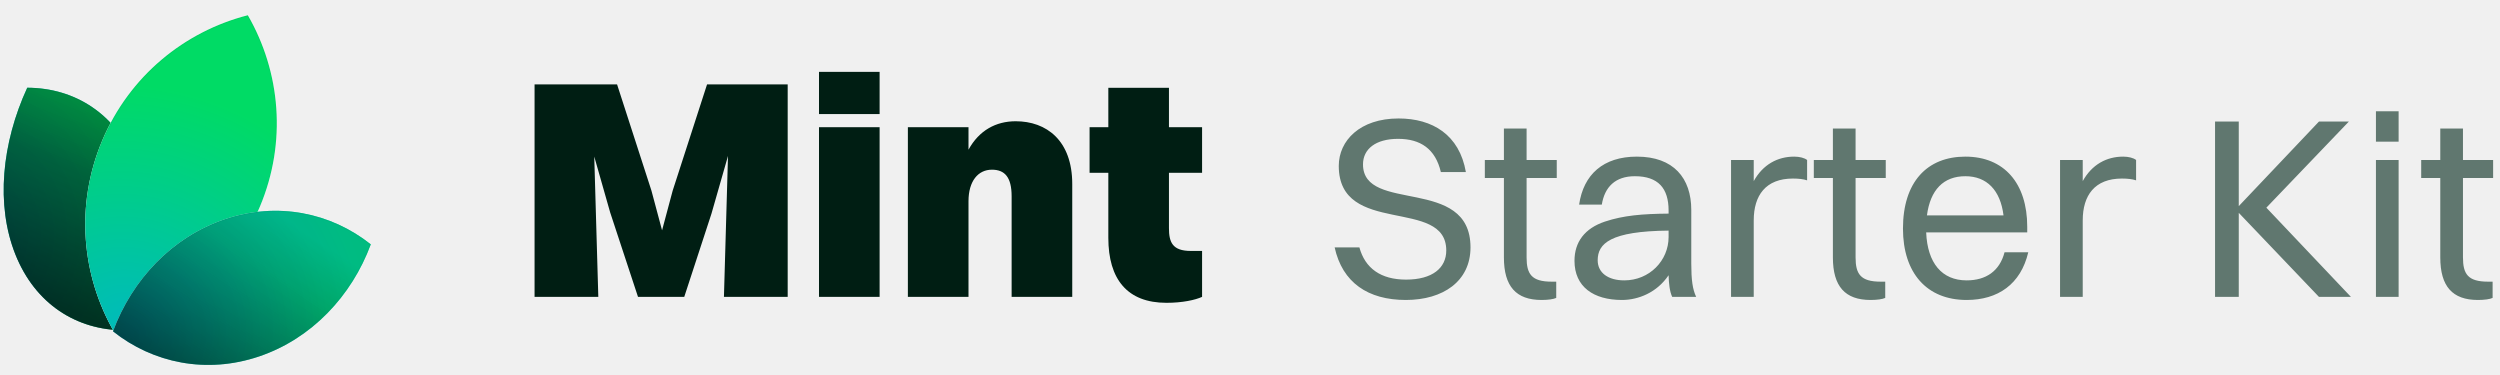
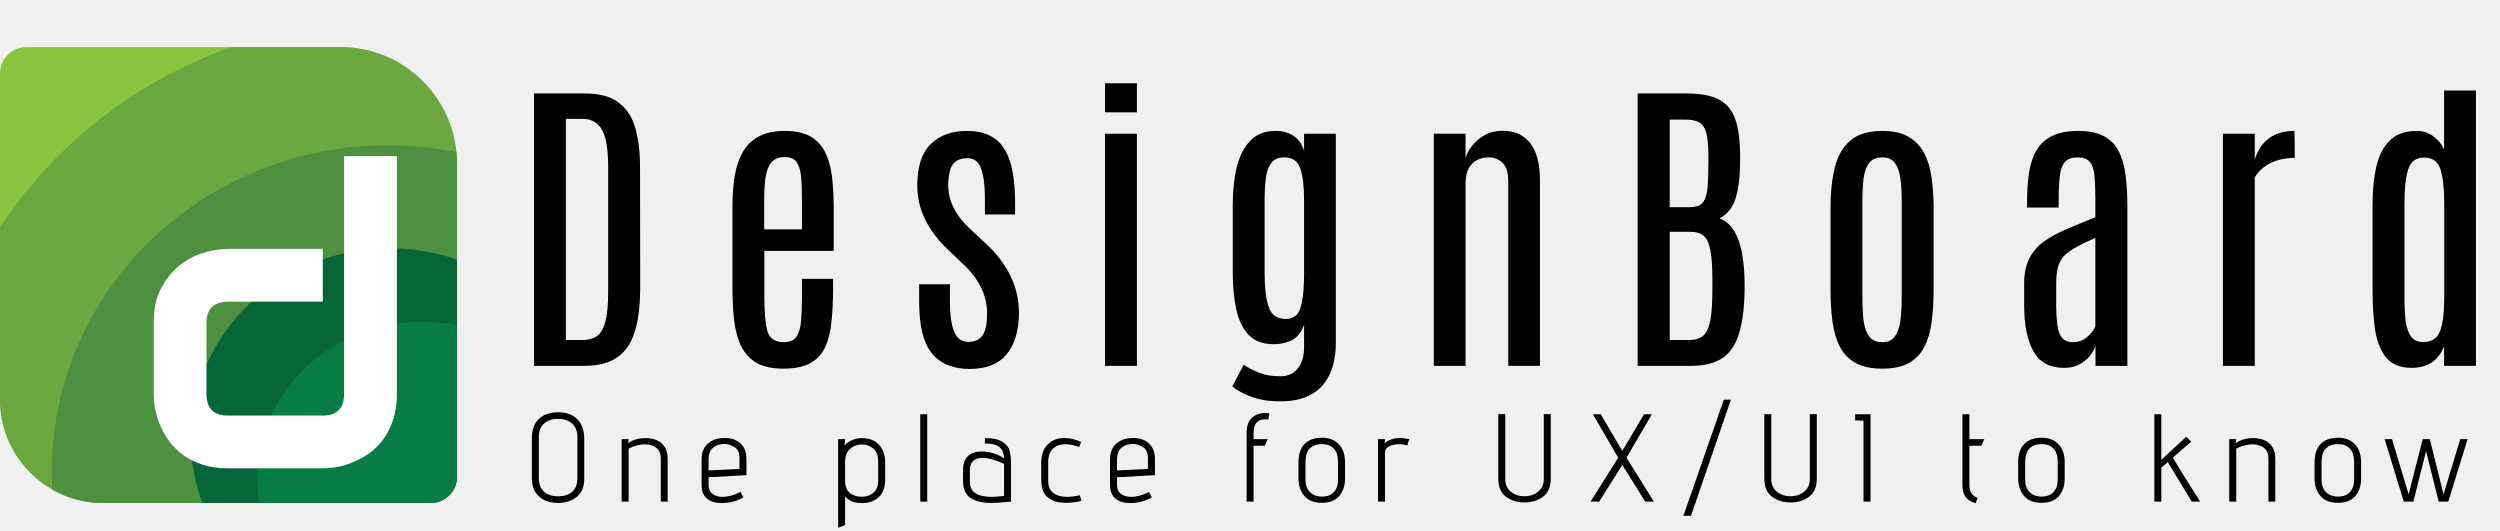
- <svg xmlns="http://www.w3.org/2000/svg" width="160" height="24" viewBox="0 0 160 24" fill="none">
-   <path d="M7.953 21.139C4.896 21.13 2.255 19.458 0.987 16.29C-0.28 13.121 0.109 9.163 1.744 5.615C4.801 5.624 7.442 7.296 8.71 10.465C9.977 13.633 9.588 17.591 7.953 21.139Z" fill="white" />
-   <path d="M7.953 21.139C4.896 21.13 2.255 19.458 0.987 16.29C-0.28 13.121 0.109 9.163 1.744 5.615C4.801 5.624 7.442 7.296 8.71 10.465C9.977 13.633 9.588 17.591 7.953 21.139Z" fill="url(#paint0_radial_115_86)" />
-   <path d="M7.953 21.139C4.896 21.13 2.255 19.458 0.987 16.29C-0.28 13.121 0.109 9.163 1.744 5.615C4.801 5.624 7.442 7.296 8.71 10.465C9.977 13.633 9.588 17.591 7.953 21.139Z" fill="black" fill-opacity="0.5" style="mix-blend-mode:hard-light" />
-   <path d="M7.953 21.139C4.896 21.13 2.255 19.458 0.987 16.29C-0.28 13.121 0.109 9.163 1.744 5.615C4.801 5.624 7.442 7.296 8.71 10.465C9.977 13.633 9.588 17.591 7.953 21.139Z" fill="url(#paint1_linear_115_86)" fill-opacity="0.5" style="mix-blend-mode:hard-light" />
-   <path d="M7.935 21.111C4.897 21.096 2.274 19.431 1.013 16.279C-0.248 13.124 0.136 9.182 1.762 5.643C4.8 5.659 7.423 7.324 8.684 10.476C9.945 13.63 9.561 17.572 7.935 21.111Z" stroke="url(#paint2_linear_115_86)" stroke-opacity="0.05" stroke-width="0.056" />
-   <path d="M7.31 21.257C11.354 20.221 14.884 17.375 16.628 13.236C18.373 9.097 17.945 4.587 15.86 0.976C11.816 2.012 8.287 4.858 6.542 8.998C4.797 13.137 5.225 17.646 7.31 21.257Z" fill="white" />
-   <path d="M7.31 21.257C11.354 20.221 14.884 17.375 16.628 13.236C18.373 9.097 17.945 4.587 15.86 0.976C11.816 2.012 8.287 4.858 6.542 8.998C4.797 13.137 5.225 17.646 7.31 21.257Z" fill="url(#paint3_radial_115_86)" />
-   <path d="M16.602 13.225C14.864 17.349 11.351 20.187 7.324 21.225C5.253 17.624 4.829 13.132 6.568 9.009C8.306 4.885 11.819 2.047 15.846 1.009C17.918 4.61 18.341 9.101 16.602 13.225Z" stroke="url(#paint4_linear_115_86)" stroke-opacity="0.05" stroke-width="0.056" />
-   <path d="M7.234 21.207C9.789 23.237 13.21 23.951 16.577 22.814C19.944 21.677 22.506 18.945 23.73 15.638C21.175 13.608 17.754 12.894 14.387 14.031C11.02 15.168 8.458 17.901 7.234 21.207Z" fill="white" />
-   <path d="M7.234 21.207C9.789 23.237 13.21 23.951 16.577 22.814C19.944 21.677 22.506 18.945 23.73 15.638C21.175 13.608 17.754 12.894 14.387 14.031C11.02 15.168 8.458 17.901 7.234 21.207Z" fill="url(#paint5_radial_115_86)" />
-   <path d="M7.234 21.207C9.789 23.237 13.21 23.951 16.577 22.814C19.944 21.677 22.506 18.945 23.73 15.638C21.175 13.608 17.754 12.894 14.387 14.031C11.02 15.168 8.458 17.901 7.234 21.207Z" fill="black" fill-opacity="0.2" style="mix-blend-mode:hard-light" />
-   <path d="M7.234 21.207C9.789 23.237 13.21 23.951 16.577 22.814C19.944 21.677 22.506 18.945 23.73 15.638C21.175 13.608 17.754 12.894 14.387 14.031C11.02 15.168 8.458 17.901 7.234 21.207Z" fill="url(#paint6_linear_115_86)" fill-opacity="0.5" style="mix-blend-mode:hard-light" />
-   <path d="M16.568 22.787C13.218 23.918 9.814 23.212 7.267 21.198C8.492 17.907 11.044 15.189 14.396 14.058C17.747 12.927 21.15 13.633 23.697 15.648C22.472 18.938 19.92 21.656 16.568 22.787Z" stroke="url(#paint7_linear_115_86)" stroke-opacity="0.05" stroke-width="0.056" />
-   <path d="M34.212 19V5.4H39.492L41.692 12.2L42.372 14.74L43.052 12.2L45.252 5.4H50.412V19H46.332L46.592 9.98L45.532 13.68L43.792 19H40.832L39.052 13.6L38.032 10.02L38.292 19H34.212ZM52.416 7.3V4.6H56.295V7.3H52.416ZM52.416 19V8.14H56.295V19H52.416ZM58.104 19V8.14H61.984V9.58C62.664 8.34 63.744 7.76 65.004 7.76C66.964 7.76 68.624 8.98 68.624 11.78V19H64.744V12.56C64.744 11.34 64.304 10.86 63.484 10.86C62.604 10.86 61.984 11.58 61.984 12.88V19H58.104ZM70.933 15.22V11.06H69.733V8.14H70.933V5.62H74.813V8.14H76.933V11.06H74.813V14.6C74.813 15.5 75.033 16.06 76.213 16.06H76.933V19C76.493 19.2 75.673 19.38 74.653 19.38C72.153 19.38 70.933 17.88 70.933 15.22Z" fill="#001E13" />
-   <path d="M87.232 10.519C87.232 13.687 94.112 11.229 94.112 15.832C94.112 17.994 92.364 19.198 89.971 19.198C87.562 19.198 85.912 18.093 85.417 15.832H87.001C87.364 17.169 88.371 17.895 89.987 17.895C91.671 17.895 92.561 17.152 92.561 16.03C92.561 12.598 85.681 15.155 85.681 10.618C85.681 9.001 87.034 7.582 89.509 7.582C91.671 7.582 93.403 8.621 93.816 11.014H92.215C91.868 9.529 90.912 8.886 89.476 8.886C88.057 8.886 87.232 9.529 87.232 10.519ZM96.25 16.476V11.393H95.029V10.239H96.25V8.226H97.702V10.239H99.632V11.393H97.702V16.476C97.702 17.532 98.015 18.026 99.302 18.026H99.599V19.066C99.434 19.148 99.071 19.198 98.659 19.198C97.025 19.198 96.25 18.323 96.25 16.476ZM102.516 13.093H101.064C101.345 11.162 102.615 10.024 104.76 10.024C107.103 10.024 108.242 11.393 108.242 13.44V16.888C108.242 17.895 108.324 18.521 108.555 19H107.021C106.856 18.654 106.806 18.142 106.79 17.614C106.047 18.72 104.859 19.198 103.803 19.198C101.988 19.198 100.767 18.357 100.767 16.69C100.767 15.486 101.427 14.611 102.714 14.182C103.902 13.786 105.107 13.687 106.79 13.671V13.473C106.79 12.053 106.13 11.278 104.628 11.278C103.374 11.278 102.698 11.971 102.516 13.093ZM102.252 16.657C102.252 17.465 102.929 17.944 103.952 17.944C105.569 17.944 106.79 16.674 106.79 15.172V14.759C103.061 14.793 102.252 15.585 102.252 16.657ZM110.787 19V10.239H112.239V11.591C112.833 10.519 113.774 10.024 114.83 10.024C115.176 10.024 115.49 10.107 115.655 10.239V11.542C115.407 11.46 115.094 11.427 114.747 11.427C112.998 11.427 112.239 12.515 112.239 14.1V19H110.787ZM117.305 16.476V11.393H116.084V10.239H117.305V8.226H118.757V10.239H120.688V11.393H118.757V16.476C118.757 17.532 119.071 18.026 120.358 18.026H120.655V19.066C120.49 19.148 120.127 19.198 119.714 19.198C118.081 19.198 117.305 18.323 117.305 16.476ZM129.809 16.145C129.33 18.192 127.862 19.198 125.865 19.198C123.324 19.198 121.79 17.482 121.79 14.627C121.79 11.658 123.324 10.024 125.783 10.024C128.258 10.024 129.743 11.723 129.743 14.512V14.875H123.275C123.357 16.838 124.281 17.944 125.865 17.944C127.103 17.944 127.977 17.35 128.291 16.145H129.809ZM125.783 11.278C124.38 11.278 123.539 12.152 123.324 13.786H128.225C128.027 12.169 127.152 11.278 125.783 11.278ZM131.843 19V10.239H133.295V11.591C133.889 10.519 134.829 10.024 135.885 10.024C136.232 10.024 136.545 10.107 136.71 10.239V11.542C136.463 11.46 136.149 11.427 135.803 11.427C134.054 11.427 133.295 12.515 133.295 14.1V19H131.843ZM141.763 19V7.78H143.281V13.192L148.413 7.78H150.327L145.047 13.291L150.459 19H148.413L143.281 13.621V19H141.763ZM152.06 9.067V7.12H153.512V9.067H152.06ZM152.06 19V10.239H153.512V19H152.06ZM156.178 16.476V11.393H154.957V10.239H156.178V8.226H157.63V10.239H159.56V11.393H157.63V16.476C157.63 17.532 157.943 18.026 159.23 18.026H159.527V19.066C159.362 19.148 158.999 19.198 158.587 19.198C156.953 19.198 156.178 18.323 156.178 16.476Z" fill="#002719" fill-opacity="0.6" />
+ <svg xmlns="http://www.w3.org/2000/svg" width="1804" height="383" viewBox="0 0 1804 383" fill="none">
+   <g clip-path="url(#clip0_2549_6505)">
+     <ellipse cx="280.997" cy="345.032" rx="419.893" ry="407.349" fill="#8BC43E" />
+     <ellipse cx="279.647" cy="340.257" rx="332.591" ry="325.433" fill="#6CA840" />
+     <ellipse cx="279.648" cy="340.254" rx="242.243" ry="235.398" fill="#4D903F" />
+     <ellipse cx="280.998" cy="316.843" rx="143.256" ry="137.686" fill="#066638" />
+     <ellipse cx="304.99" cy="345.036" rx="119.264" ry="112.849" fill="#077D45" />
+     <path d="M286.389 284.479C286.389 291.021 285.559 296.93 283.898 302.203C282.238 307.379 280.041 311.969 277.307 315.973C274.572 319.879 271.398 323.248 267.785 326.08C264.172 328.814 260.363 331.061 256.359 332.818C252.453 334.576 248.449 335.895 244.348 336.773C240.344 337.555 236.535 337.945 232.922 337.945H164.221C157.678 337.945 151.818 337.115 146.643 335.455C141.467 333.795 136.877 331.598 132.873 328.863C128.967 326.031 125.598 322.809 122.766 319.195C120.031 315.582 117.785 311.822 116.027 307.916C114.27 303.912 112.951 299.908 112.072 295.904C111.291 291.803 110.9 287.994 110.9 284.479V232.916C110.9 223.15 112.658 214.898 116.174 208.16C119.787 201.324 124.23 195.807 129.504 191.607C134.875 187.311 140.686 184.234 146.936 182.379C153.186 180.523 158.947 179.596 164.221 179.596H232.922V217.682H164.514C159.436 217.682 155.578 219 152.941 221.637C150.305 224.176 148.986 227.936 148.986 232.916V284.186C148.986 289.361 150.256 293.268 152.795 295.904C155.432 298.541 159.24 299.859 164.221 299.859H232.922C238.098 299.859 241.955 298.541 244.494 295.904C247.033 293.268 248.303 289.459 248.303 284.479V112.652H286.389V284.479Z" fill="white" />
+   </g>
+   <path d="M385.351 264V67.445H422.317C432.592 67.445 440.595 69.604 446.328 73.922C452.061 78.166 456.081 84.271 458.389 92.238C460.697 100.204 461.851 109.734 461.851 120.827L461.963 207.155C461.963 220.408 460.623 231.241 457.943 239.654C455.337 247.993 451.056 254.135 445.1 258.081C439.218 262.027 431.363 264 421.535 264H385.351ZM408.357 245.35H420.195C424.365 245.35 427.827 244.456 430.581 242.669C433.336 240.808 435.384 237.383 436.724 232.395C438.138 227.407 438.846 220.185 438.846 210.729V120.269C438.846 107.91 437.394 99.087 434.49 93.801C431.586 88.441 426.821 85.76 420.195 85.76H408.357V245.35ZM565.396 266.01C557.355 266.01 550.878 264.633 545.964 261.878C541.124 259.049 537.439 255.066 534.907 249.928C532.376 244.791 530.664 238.649 529.77 231.501C528.951 224.279 528.542 216.313 528.542 207.602V148.412C528.542 140.52 529.1 133.298 530.217 126.746C531.334 120.12 533.269 114.425 536.024 109.66C538.779 104.82 542.613 101.098 547.527 98.492C552.441 95.811 558.695 94.471 566.289 94.471C573.958 94.471 580.137 95.811 584.828 98.492C589.518 101.172 593.055 104.969 595.437 109.883C597.894 114.722 599.532 120.53 600.351 127.305C601.17 134.006 601.58 141.376 601.58 149.417V181.022H551.548V214.415C551.548 224.987 552.255 233.065 553.669 238.649C555.159 244.158 559.142 246.913 565.619 246.913C569.863 246.913 572.878 245.61 574.665 243.004C576.526 240.324 577.643 236.601 578.016 231.836C578.462 226.997 578.686 221.301 578.686 214.75V201.236H601.133V208.384C601.133 217.095 600.761 224.987 600.016 232.06C599.346 239.133 597.857 245.201 595.549 250.263C593.241 255.326 589.667 259.235 584.828 261.99C580.063 264.67 573.586 266.01 565.396 266.01ZM551.436 165.499H578.686V144.168C578.686 137.468 578.462 131.846 578.016 127.305C577.569 122.689 576.489 119.227 574.777 116.919C573.064 114.536 570.235 113.345 566.289 113.345C561.897 113.345 558.621 114.685 556.461 117.365C554.377 120.046 552.999 123.768 552.329 128.533C551.734 133.224 551.436 138.696 551.436 144.95V165.499ZM699.652 266.234C687.739 266.234 678.693 262.511 672.514 255.066C666.334 247.546 663.245 235.112 663.245 217.765V205.145H685.469V217.653C685.469 227.034 686.474 234.219 688.484 239.207C690.569 244.196 693.956 246.69 698.647 246.69C703.337 246.69 706.762 245.163 708.921 242.111C711.155 239.058 712.272 233.586 712.272 225.694C712.272 221.748 711.676 217.839 710.485 213.968C709.293 210.022 707.469 206.15 705.012 202.353C702.556 198.482 699.391 194.722 695.52 191.074L683.682 179.794C676.609 173.019 671.211 165.834 667.488 158.24C663.766 150.571 661.904 142.456 661.904 133.894C661.904 120.344 665.106 110.404 671.509 104.076C677.912 97.673 686.734 94.471 697.977 94.471C705.496 94.471 711.825 96.109 716.962 99.385C722.099 102.661 725.971 108.096 728.577 115.69C731.183 123.284 732.486 133.633 732.486 146.737V154.778H710.708V143.163C710.708 133.782 709.777 126.598 707.916 121.609C706.129 116.621 702.891 114.127 698.2 114.127C693.658 114.127 690.234 115.467 687.926 118.147C685.692 120.753 684.464 125.555 684.24 132.554C684.166 136.127 684.612 139.738 685.58 143.387C686.623 147.035 688.298 150.646 690.606 154.22C692.914 157.793 695.892 161.293 699.54 164.717L711.602 175.997C719.419 183.219 725.301 190.999 729.247 199.338C733.267 207.602 735.277 216.35 735.277 225.582C735.277 238.239 732.374 248.179 726.567 255.401C720.834 262.623 711.862 266.234 699.652 266.234ZM797.389 264V96.481H820.395V264H797.389ZM797.389 81.07V60.074H820.395V81.07H797.389ZM925.726 289.575C918.057 289.798 911.133 288.942 904.954 287.006C898.849 285.07 893.6 282.353 889.207 278.853L897.471 263.218C900.747 265.452 904.619 267.425 909.086 269.137C913.553 270.85 918.727 271.631 924.609 271.482C929.821 271.334 933.841 269.361 936.671 265.564C939.574 261.841 941.026 256.815 941.026 250.487V234.517C938.867 240.026 935.889 243.712 932.092 245.573C928.295 247.434 923.976 248.365 919.137 248.365C911.319 248.365 905.252 246.094 900.933 241.553C896.689 237.011 893.711 230.794 891.999 222.902C890.361 215.01 889.542 206.076 889.542 196.099V148.077C889.542 137.877 890.51 128.719 892.446 120.604C894.456 112.489 897.769 106.086 902.385 101.395C907.001 96.63 913.255 94.322 921.147 94.471C925.912 94.546 930.007 95.737 933.432 98.045C936.931 100.353 939.463 103.927 941.026 108.766V96.481H963.92V248.365C963.92 253.13 963.325 257.895 962.133 262.66C961.017 267.425 959.044 271.78 956.214 275.726C953.46 279.747 949.588 282.985 944.6 285.442C939.686 287.974 933.395 289.351 925.726 289.575ZM927.96 230.161C930.938 230.161 933.395 229.268 935.33 227.481C937.266 225.694 938.681 222.381 939.574 217.542C940.542 212.628 941.026 205.592 941.026 196.434V144.727C941.026 134.527 940.095 126.784 938.234 121.498C936.447 116.211 932.65 113.568 926.843 113.568C922.599 113.568 919.435 114.908 917.35 117.589C915.34 120.195 914.037 123.806 913.441 128.422C912.846 133.038 912.548 138.398 912.548 144.503V196.658C912.548 207.751 913.553 216.127 915.563 221.785C917.573 227.369 921.706 230.161 927.96 230.161ZM1034.63 264V96.481H1057.53V114.238C1059.01 109.027 1062.18 104.411 1067.02 100.39C1071.93 96.37 1077.78 94.359 1084.55 94.359C1092.96 94.359 1099.52 97.338 1104.21 103.294C1108.9 109.25 1111.24 118.296 1111.24 130.432V264H1088.35V130.544C1088.35 124.587 1087.01 120.269 1084.33 117.589C1081.65 114.908 1078.22 113.568 1074.05 113.568C1071 113.568 1068.21 114.238 1065.68 115.579C1063.15 116.919 1061.14 119.003 1059.65 121.833C1058.23 124.662 1057.53 128.31 1057.53 132.777V264H1034.63ZM1181.73 264V67.445H1217.24C1227.3 67.445 1235.08 68.934 1240.58 71.912C1246.09 74.89 1249.97 79.618 1252.2 86.095C1254.43 92.573 1255.59 101.098 1255.66 111.67V115.914C1255.66 126.858 1254.62 135.792 1252.53 142.717C1250.52 149.566 1246.62 154.517 1240.81 157.57C1245.5 159.431 1249.15 162.67 1251.75 167.286C1254.36 171.902 1256.18 177.449 1257.23 183.926C1258.34 190.404 1258.9 197.365 1258.9 204.81V208.942C1258.75 221.748 1257.45 232.209 1254.99 240.324C1252.61 248.439 1248.63 254.433 1243.04 258.304C1237.46 262.101 1229.83 264 1220.15 264H1181.73ZM1204.85 245.35H1219.03C1223.42 245.35 1226.81 244.27 1229.19 242.111C1231.58 239.952 1233.25 236.192 1234.22 230.831C1235.19 225.396 1235.67 217.877 1235.67 208.272V201.46C1235.67 189.324 1234.7 180.613 1232.77 175.327C1230.83 169.966 1226.66 167.286 1220.26 167.286H1204.85V245.35ZM1204.85 149.529H1217.91C1221.04 149.529 1223.57 149.194 1225.51 148.524C1227.44 147.779 1228.93 146.328 1229.98 144.168C1231.09 142.009 1231.84 138.808 1232.21 134.564C1232.58 130.32 1232.77 124.625 1232.77 117.477V112.005C1232.77 104.56 1232.21 99.013 1231.09 95.365C1229.98 91.716 1228.19 89.297 1225.73 88.106C1223.35 86.914 1220.18 86.319 1216.24 86.319H1204.85V149.529ZM1358.31 266.01C1350.42 266.01 1344.02 264.67 1339.1 261.99C1334.19 259.235 1330.39 255.363 1327.71 250.375C1325.11 245.312 1323.32 239.282 1322.35 232.283C1321.38 225.21 1320.9 217.318 1320.9 208.607V149.306C1320.9 138.808 1321.91 129.427 1323.92 121.163C1325.93 112.898 1329.61 106.384 1334.97 101.619C1340.41 96.854 1348.19 94.471 1358.31 94.471C1365.91 94.471 1372.12 95.849 1376.96 98.603C1381.8 101.284 1385.56 105.118 1388.24 110.106C1390.92 115.02 1392.75 120.827 1393.71 127.528C1394.76 134.155 1395.28 141.414 1395.28 149.306V208.607C1395.28 217.169 1394.83 224.95 1393.94 231.948C1393.04 238.947 1391.3 245.015 1388.69 250.152C1386.16 255.215 1382.44 259.123 1377.52 261.878C1372.68 264.633 1366.28 266.01 1358.31 266.01ZM1358.31 246.913C1362.33 246.913 1365.31 245.573 1367.25 242.893C1369.26 240.212 1370.6 236.49 1371.27 231.725C1371.94 226.885 1372.27 221.301 1372.27 214.973V144.727C1372.27 138.473 1371.94 133.038 1371.27 128.422C1370.6 123.731 1369.26 120.083 1367.25 117.477C1365.24 114.871 1362.26 113.568 1358.31 113.568C1354.14 113.568 1351.02 114.871 1348.93 117.477C1346.85 120.083 1345.47 123.731 1344.8 128.422C1344.2 133.038 1343.91 138.473 1343.91 144.727V214.973C1343.91 221.301 1344.2 226.885 1344.8 231.725C1345.47 236.49 1346.85 240.212 1348.93 242.893C1351.02 245.573 1354.14 246.913 1358.31 246.913ZM1489.33 265.452C1479.2 265.452 1471.91 261.543 1467.44 253.726C1462.97 245.834 1460.7 234.926 1460.63 221.004V204.698C1460.63 197.328 1461.89 191.222 1464.43 186.383C1466.96 181.469 1470.53 177.374 1475.15 174.098C1479.76 170.822 1485.2 167.882 1491.45 165.276C1497.71 162.595 1504.56 159.766 1512 156.788V143.833C1512 136.686 1511.78 130.916 1511.33 126.523C1510.88 122.056 1509.73 118.78 1507.87 116.695C1506.08 114.611 1503.18 113.568 1499.16 113.568C1495.21 113.568 1492.23 114.611 1490.22 116.695C1488.29 118.78 1487.02 122.056 1486.43 126.523C1485.83 130.99 1485.53 136.798 1485.53 143.945V149.752H1462.75V144.95C1462.75 137.803 1463.2 131.176 1464.09 125.071C1464.98 118.892 1466.7 113.531 1469.23 108.989C1471.76 104.448 1475.44 100.911 1480.28 98.38C1485.2 95.774 1491.64 94.471 1499.6 94.471C1507.2 94.471 1513.3 95.7 1517.92 98.157C1522.61 100.539 1526.18 104.076 1528.64 108.766C1531.17 113.457 1532.88 119.264 1533.78 126.188C1534.67 133.038 1535.12 140.967 1535.12 149.976V264H1512.11V249.482C1511.44 251.715 1510.14 254.098 1508.2 256.629C1506.27 259.086 1503.74 261.171 1500.61 262.883C1497.48 264.596 1493.72 265.452 1489.33 265.452ZM1495.81 246.913C1499.83 246.913 1503.29 245.647 1506.19 243.116C1509.1 240.51 1511.03 237.942 1512 235.41V171.641C1506.27 174.173 1501.54 176.481 1497.82 178.566C1494.17 180.576 1491.3 182.698 1489.22 184.931C1487.21 187.165 1485.79 189.845 1484.97 192.972C1484.16 196.099 1483.75 200.045 1483.75 204.81V220.333C1483.75 229.789 1484.56 236.601 1486.2 240.771C1487.84 244.866 1491.04 246.913 1495.81 246.913ZM1604.04 264V96.481H1627.05V115.132C1628.98 108.654 1632.33 103.592 1637.1 99.944C1641.94 96.295 1648.08 94.471 1655.53 94.471C1655.68 94.471 1655.75 95.476 1655.75 97.487C1655.82 99.422 1655.86 101.656 1655.86 104.187C1655.86 106.719 1655.86 108.989 1655.86 111C1655.86 112.935 1655.86 113.903 1655.86 113.903C1652.29 113.903 1648.71 114.35 1645.14 115.244C1641.57 116.062 1638.22 117.514 1635.09 119.599C1631.96 121.609 1629.28 124.364 1627.05 127.863V264H1604.04ZM1740.53 265.452C1732.27 265.452 1726.09 263.032 1721.99 258.193C1717.97 253.353 1715.29 246.801 1713.95 238.537C1712.69 230.198 1712.05 220.817 1712.05 210.394V147.072C1712.05 137.095 1712.95 128.161 1714.73 120.269C1716.6 112.303 1719.83 106.011 1724.45 101.395C1729.14 96.779 1735.66 94.471 1743.99 94.471C1748.39 94.471 1752.3 95.737 1755.72 98.268C1759.22 100.8 1761.86 103.927 1763.65 107.649V65.323H1786.66V264H1763.65V249.928C1761.42 255.438 1758.25 259.421 1754.16 261.878C1750.06 264.261 1745.52 265.452 1740.53 265.452ZM1748.46 246.801C1751.96 246.801 1754.83 245.945 1757.06 244.233C1759.37 242.446 1761.04 239.17 1762.09 234.405C1763.2 229.64 1763.76 222.828 1763.76 213.968V146.737C1763.76 135.867 1762.83 127.64 1760.97 122.056C1759.18 116.472 1755.2 113.68 1749.02 113.68C1743.44 113.754 1739.71 116.509 1737.85 121.944C1735.99 127.305 1735.06 135.755 1735.06 147.295V214.973C1735.06 221.45 1735.36 227.071 1735.95 231.836C1736.62 236.601 1737.93 240.287 1739.86 242.893C1741.8 245.499 1744.66 246.801 1748.46 246.801Z" fill="black" />
+   <path d="M421.587 345.299C421.587 351.359 419.727 355.829 416.007 358.709C412.347 361.529 407.937 362.939 402.777 362.939C399.537 362.939 396.477 362.369 393.597 361.229C390.717 360.029 388.347 358.109 386.487 355.469C384.687 352.829 383.787 349.439 383.787 345.299V316.319C383.787 310.139 385.467 305.459 388.827 302.279C392.247 299.099 396.927 297.509 402.867 297.509C408.807 297.509 413.397 299.189 416.637 302.549C419.937 305.909 421.587 310.529 421.587 316.409V345.299ZM416.637 315.509C416.637 311.129 415.347 307.829 412.767 305.609C410.247 303.389 406.887 302.279 402.687 302.279C398.487 302.279 395.127 303.389 392.607 305.609C390.087 307.829 388.827 311.129 388.827 315.509V345.209C388.827 349.469 390.117 352.709 392.697 354.929C395.337 357.089 398.667 358.169 402.687 358.169C406.767 358.169 410.097 357.119 412.677 355.019C415.317 352.859 416.637 349.559 416.637 345.119V315.509ZM476.832 331.079C476.832 327.419 475.752 324.779 473.592 323.159C471.492 321.479 468.762 320.639 465.402 320.639C463.362 320.639 461.292 320.939 459.192 321.539C457.092 322.079 455.232 322.799 453.612 323.699V361.949H448.572V316.859H453.612L453.252 319.919C454.692 318.659 456.522 317.729 458.742 317.129C460.962 316.469 463.272 316.139 465.672 316.139C468.972 316.139 471.792 316.679 474.132 317.759C476.532 318.839 478.392 320.459 479.712 322.619C481.092 324.779 481.782 327.509 481.782 330.809V361.949H476.832V331.079ZM536.412 358.799C534.252 360.179 531.792 361.229 529.032 361.949C526.272 362.669 523.512 363.029 520.752 363.029C516.312 363.029 512.772 361.949 510.132 359.789C507.552 357.569 506.262 354.269 506.262 349.889V331.439C506.262 326.579 507.762 322.799 510.762 320.099C513.822 317.399 517.842 316.049 522.822 316.049C527.802 316.049 531.672 317.399 534.432 320.099C537.252 322.739 538.662 326.429 538.662 331.169V342.869L511.302 344.399V349.889C511.302 352.769 512.232 354.929 514.092 356.369C515.952 357.809 518.382 358.529 521.382 358.529C525.582 358.529 529.932 357.329 534.432 354.929L536.412 358.799ZM533.622 330.539C533.622 326.819 532.452 324.209 530.112 322.709C527.772 321.149 525.312 320.369 522.732 320.369C519.432 320.369 516.702 321.269 514.542 323.069C512.382 324.869 511.302 327.689 511.302 331.529V339.449L533.622 338.369V330.539ZM604.804 316.859H609.844L609.394 321.449C611.014 319.709 612.904 318.389 615.064 317.489C617.284 316.589 619.474 316.139 621.634 316.139C627.214 316.139 631.444 317.759 634.324 320.999C637.264 324.239 638.734 328.439 638.734 333.599V346.109C638.734 351.569 637.204 355.769 634.144 358.709C631.084 361.589 627.034 363.029 621.994 363.029C619.414 363.029 617.134 362.669 615.154 361.949C613.174 361.229 611.404 359.969 609.844 358.169V378.869L604.804 380.849V316.859ZM633.694 333.239C633.694 328.859 632.524 325.679 630.184 323.699C627.904 321.719 625.174 320.729 621.994 320.729C618.754 320.729 615.964 321.719 613.624 323.699C611.284 325.619 610.024 328.649 609.844 332.789V347.009C609.844 350.909 610.954 353.789 613.174 355.649C615.394 357.509 618.334 358.439 621.994 358.439C625.294 358.439 628.054 357.479 630.274 355.559C632.554 353.579 633.694 350.729 633.694 347.009V333.239ZM664.049 298.949H669.089V361.949H664.049V298.949ZM729.557 361.949C723.077 362.609 718.397 362.939 715.517 362.939C709.217 362.939 704.207 361.769 700.487 359.429C696.767 357.089 694.907 352.859 694.907 346.739V339.269C694.907 333.329 696.977 329.339 701.117 327.299C703.097 326.279 705.617 325.769 708.677 325.769C711.497 325.769 714.347 326.249 717.227 327.209C720.107 328.109 722.537 329.309 724.517 330.809C724.517 327.509 723.557 324.899 721.637 322.979C719.717 320.999 716.027 320.009 710.567 320.009L710.837 316.139C716.597 316.139 720.827 317.069 723.527 318.929C726.287 320.729 727.967 322.889 728.567 325.409C729.227 327.929 729.557 331.169 729.557 335.129V361.949ZM724.517 334.679C722.057 333.539 719.417 332.549 716.597 331.709C713.837 330.869 711.287 330.449 708.947 330.449C702.887 330.449 699.857 333.479 699.857 339.539V347.369C699.857 351.269 701.207 354.119 703.907 355.919C706.607 357.659 710.447 358.529 715.427 358.529C718.007 358.529 721.037 358.289 724.517 357.809V334.679ZM780.318 361.409C776.598 362.369 772.998 362.849 769.518 362.849C766.278 362.849 763.578 362.489 761.418 361.769C757.878 360.569 755.298 358.739 753.678 356.279C752.118 353.759 751.338 350.249 751.338 345.749V334.229C751.338 328.289 752.898 323.789 756.018 320.729C759.138 317.609 763.158 316.049 768.078 316.049C771.978 316.049 775.998 317.009 780.138 318.929L778.698 322.619C775.278 321.239 771.978 320.549 768.798 320.549C765.078 320.549 762.078 321.629 759.798 323.789C757.518 325.889 756.378 329.189 756.378 333.689V346.739C756.378 350.879 757.608 353.879 760.068 355.739C762.588 357.599 765.918 358.529 770.058 358.529C772.758 358.529 775.818 358.139 779.238 357.359L780.318 361.409ZM831.151 358.799C828.991 360.179 826.531 361.229 823.771 361.949C821.011 362.669 818.251 363.029 815.491 363.029C811.051 363.029 807.511 361.949 804.871 359.789C802.291 357.569 801.001 354.269 801.001 349.889V331.439C801.001 326.579 802.501 322.799 805.501 320.099C808.561 317.399 812.581 316.049 817.561 316.049C822.541 316.049 826.411 317.399 829.171 320.099C831.991 322.739 833.401 326.429 833.401 331.169V342.869L806.041 344.399V349.889C806.041 352.769 806.971 354.929 808.831 356.369C810.691 357.809 813.121 358.529 816.121 358.529C820.321 358.529 824.671 357.329 829.171 354.929L831.151 358.799ZM828.361 330.539C828.361 326.819 827.191 324.209 824.851 322.709C822.511 321.149 820.051 320.369 817.471 320.369C814.171 320.369 811.441 321.269 809.281 323.069C807.121 324.869 806.041 327.689 806.041 331.529V339.449L828.361 338.369V330.539ZM899.543 312.539C899.543 307.559 900.803 303.899 903.323 301.559C905.843 299.219 908.963 298.049 912.683 298.049C913.823 298.049 914.933 298.139 916.013 298.319L915.203 302.729C914.123 302.609 913.343 302.549 912.863 302.549C907.343 302.549 904.583 305.879 904.583 312.539V316.859H914.843L912.683 321.629H904.583V361.949H899.543V312.539ZM970.562 345.389C970.562 350.429 969.182 354.599 966.422 357.899C963.662 361.199 959.492 362.849 953.912 362.849C948.332 362.849 944.102 361.199 941.222 357.899C938.402 354.539 936.992 350.369 936.992 345.389V333.509C936.992 327.809 938.432 323.459 941.312 320.459C944.252 317.399 948.452 315.869 953.912 315.869C959.132 315.869 963.212 317.459 966.152 320.639C969.092 323.759 970.562 328.049 970.562 333.509V345.389ZM965.522 333.509C965.522 329.009 964.472 325.709 962.372 323.609C960.332 321.509 957.512 320.459 953.912 320.459C950.192 320.459 947.282 321.509 945.182 323.609C943.082 325.709 942.032 329.009 942.032 333.509V346.289C942.032 349.889 943.082 352.799 945.182 355.019C947.342 357.239 950.252 358.349 953.912 358.349C957.632 358.349 960.482 357.269 962.462 355.109C964.502 352.889 965.522 349.949 965.522 346.289V333.509ZM994.356 316.859H999.396L999.126 320.009C1001.95 317.369 1005.64 316.049 1010.2 316.049C1011.82 316.049 1014.04 316.319 1016.86 316.859L1015.51 321.449C1013.59 320.849 1011.58 320.549 1009.48 320.549C1006.72 320.549 1004.35 321.059 1002.37 322.079C1000.39 323.099 999.396 324.629 999.396 326.669V361.949H994.356V316.859ZM1119.04 298.859V345.209C1119.04 351.269 1117.18 355.679 1113.46 358.439C1109.8 361.199 1105.36 362.579 1100.14 362.579C1094.92 362.579 1090.45 361.199 1086.73 358.439C1083.01 355.679 1081.15 351.269 1081.15 345.209V298.859H1086.19V345.929C1086.19 349.589 1087.51 352.529 1090.15 354.749C1092.85 356.969 1096.15 358.079 1100.05 358.079C1103.95 358.079 1107.25 356.969 1109.95 354.749C1112.65 352.529 1114 349.589 1114 345.929V298.859H1119.04ZM1170.64 335.489L1153.99 361.949H1147.78L1167.67 330.269L1149.49 298.949H1155.16L1170.64 325.409L1186.3 298.949H1191.97L1173.7 330.269L1193.41 361.949H1187.2L1170.64 335.489ZM1243.9 288.419H1249.03L1220.23 372.209H1214.74L1243.9 288.419ZM1311.01 298.859V345.209C1311.01 351.269 1309.15 355.679 1305.43 358.439C1301.77 361.199 1297.33 362.579 1292.11 362.579C1286.89 362.579 1282.42 361.199 1278.7 358.439C1274.98 355.679 1273.12 351.269 1273.12 345.209V298.859H1278.16V345.929C1278.16 349.589 1279.48 352.529 1282.12 354.749C1284.82 356.969 1288.12 358.079 1292.02 358.079C1295.92 358.079 1299.22 356.969 1301.92 354.749C1304.62 352.529 1305.97 349.589 1305.97 345.929V298.859H1311.01ZM1344.71 303.539L1338.68 303.359V298.949H1349.75V361.949H1344.71V303.539ZM1425.62 363.119C1422.26 362.159 1419.83 360.629 1418.33 358.529C1416.83 356.429 1416.08 353.609 1416.08 350.069V298.949H1421.12V316.859H1431.92L1429.76 321.629H1421.12V350.069C1421.12 354.869 1423.1 357.929 1427.06 359.249L1425.62 363.119ZM1489.89 345.389C1489.89 350.429 1488.51 354.599 1485.75 357.899C1482.99 361.199 1478.82 362.849 1473.24 362.849C1467.66 362.849 1463.43 361.199 1460.55 357.899C1457.73 354.539 1456.32 350.369 1456.32 345.389V333.509C1456.32 327.809 1457.76 323.459 1460.64 320.459C1463.58 317.399 1467.78 315.869 1473.24 315.869C1478.46 315.869 1482.54 317.459 1485.48 320.639C1488.42 323.759 1489.89 328.049 1489.89 333.509V345.389ZM1484.85 333.509C1484.85 329.009 1483.8 325.709 1481.7 323.609C1479.66 321.509 1476.84 320.459 1473.24 320.459C1469.52 320.459 1466.61 321.509 1464.51 323.609C1462.41 325.709 1461.36 329.009 1461.36 333.509V346.289C1461.36 349.889 1462.41 352.799 1464.51 355.019C1466.67 357.239 1469.58 358.349 1473.24 358.349C1476.96 358.349 1479.81 357.269 1481.79 355.109C1483.83 352.889 1484.85 349.949 1484.85 346.289V333.509ZM1564.29 333.419L1559.61 337.469V361.949H1554.57V298.949H1559.61V331.799L1577.61 315.149L1581.21 318.659L1567.89 330.269C1571.97 337.049 1578.54 347.609 1587.6 361.949H1581.57L1564.29 333.419ZM1636.89 331.079C1636.89 327.419 1635.81 324.779 1633.65 323.159C1631.55 321.479 1628.82 320.639 1625.46 320.639C1623.42 320.639 1621.35 320.939 1619.25 321.539C1617.15 322.079 1615.29 322.799 1613.67 323.699V361.949H1608.63V316.859H1613.67L1613.31 319.919C1614.75 318.659 1616.58 317.729 1618.8 317.129C1621.02 316.469 1623.33 316.139 1625.73 316.139C1629.03 316.139 1631.85 316.679 1634.19 317.759C1636.59 318.839 1638.45 320.459 1639.77 322.619C1641.15 324.779 1641.84 327.509 1641.84 330.809V361.949H1636.89V331.079ZM1703.76 345.389C1703.76 350.429 1702.38 354.599 1699.62 357.899C1696.86 361.199 1692.69 362.849 1687.11 362.849C1681.53 362.849 1677.3 361.199 1674.42 357.899C1671.6 354.539 1670.19 350.369 1670.19 345.389V333.509C1670.19 327.809 1671.63 323.459 1674.51 320.459C1677.45 317.399 1681.65 315.869 1687.11 315.869C1692.33 315.869 1696.41 317.459 1699.35 320.639C1702.29 323.759 1703.76 328.049 1703.76 333.509V345.389ZM1698.72 333.509C1698.72 329.009 1697.67 325.709 1695.57 323.609C1693.53 321.509 1690.71 320.459 1687.11 320.459C1683.39 320.459 1680.48 321.509 1678.38 323.609C1676.28 325.709 1675.23 329.009 1675.23 333.509V346.289C1675.23 349.889 1676.28 352.799 1678.38 355.019C1680.54 357.239 1683.45 358.349 1687.11 358.349C1690.83 358.349 1693.68 357.269 1695.66 355.109C1697.7 352.889 1698.72 349.949 1698.72 346.289V333.509ZM1750.66 325.499L1741.48 361.949H1734.55L1720.78 316.859H1726.09L1738.06 356.729L1748.23 316.859H1753.36L1763.26 356.729L1775.32 316.859H1780.63L1766.68 361.949H1759.75L1750.66 325.499Z" fill="black" />
  <defs>
-     <radialGradient id="paint0_radial_115_86" cx="0" cy="0" r="1" gradientUnits="userSpaceOnUse" gradientTransform="translate(-3.00503 15.023) rotate(-10.029) scale(17.9572 17.784)">
-       <stop stop-color="#00B0BB" />
-       <stop offset="1" stop-color="#00DB65" />
-     </radialGradient>
-     <linearGradient id="paint1_linear_115_86" x1="7.39" y1="4.813" x2="1.63" y2="18.689" gradientUnits="userSpaceOnUse">
-       <stop stop-color="#18E299" />
-       <stop offset="1" />
-     </linearGradient>
-     <linearGradient id="paint2_linear_115_86" x1="7.948" y1="8.016" x2="1.761" y2="18.746" gradientUnits="userSpaceOnUse">
-       <stop />
-       <stop offset="1" stop-opacity="0" />
-     </linearGradient>
-     <radialGradient id="paint3_radial_115_86" cx="0" cy="0" r="1" gradientUnits="userSpaceOnUse" gradientTransform="translate(8.11404 20.8822) rotate(-75.7542) scale(21.6246 23.7772)">
-       <stop stop-color="#00BBBB" />
-       <stop offset="0.713" stop-color="#00DB65" />
-     </radialGradient>
-     <linearGradient id="paint4_linear_115_86" x1="7.602" y1="5.871" x2="15.556" y2="16.372" gradientUnits="userSpaceOnUse">
-       <stop />
-       <stop offset="1" stop-opacity="0" />
-     </linearGradient>
-     <radialGradient id="paint5_radial_115_86" cx="0" cy="0" r="1" gradientUnits="userSpaceOnUse" gradientTransform="translate(7.84537 21.5181) rotate(-20.3525) scale(18.5603 17.32)">
-       <stop stop-color="#00B0BB" />
-       <stop offset="1" stop-color="#00DB65" />
-     </radialGradient>
-     <linearGradient id="paint6_linear_115_86" x1="16.808" y1="13.007" x2="10.041" y2="22.994" gradientUnits="userSpaceOnUse">
-       <stop stop-color="#00B1BC" />
-       <stop offset="1" />
-     </linearGradient>
-     <linearGradient id="paint7_linear_115_86" x1="16.808" y1="13.007" x2="14.169" y2="23.841" gradientUnits="userSpaceOnUse">
-       <stop />
-       <stop offset="1" stop-opacity="0" />
-     </linearGradient>
+     <clipPath id="clip0_2549_6505">
+       <path d="M0 53.026C0 42.505 8.529 33.977 19.049 33.977H245.601C292.067 33.977 329.734 71.644 329.734 118.11V343.9C329.734 354.421 321.206 362.949 310.685 362.949H74.609C33.403 362.949 0 329.546 0 288.341V53.026Z" fill="white" />
+     </clipPath>
  </defs>
</svg>
